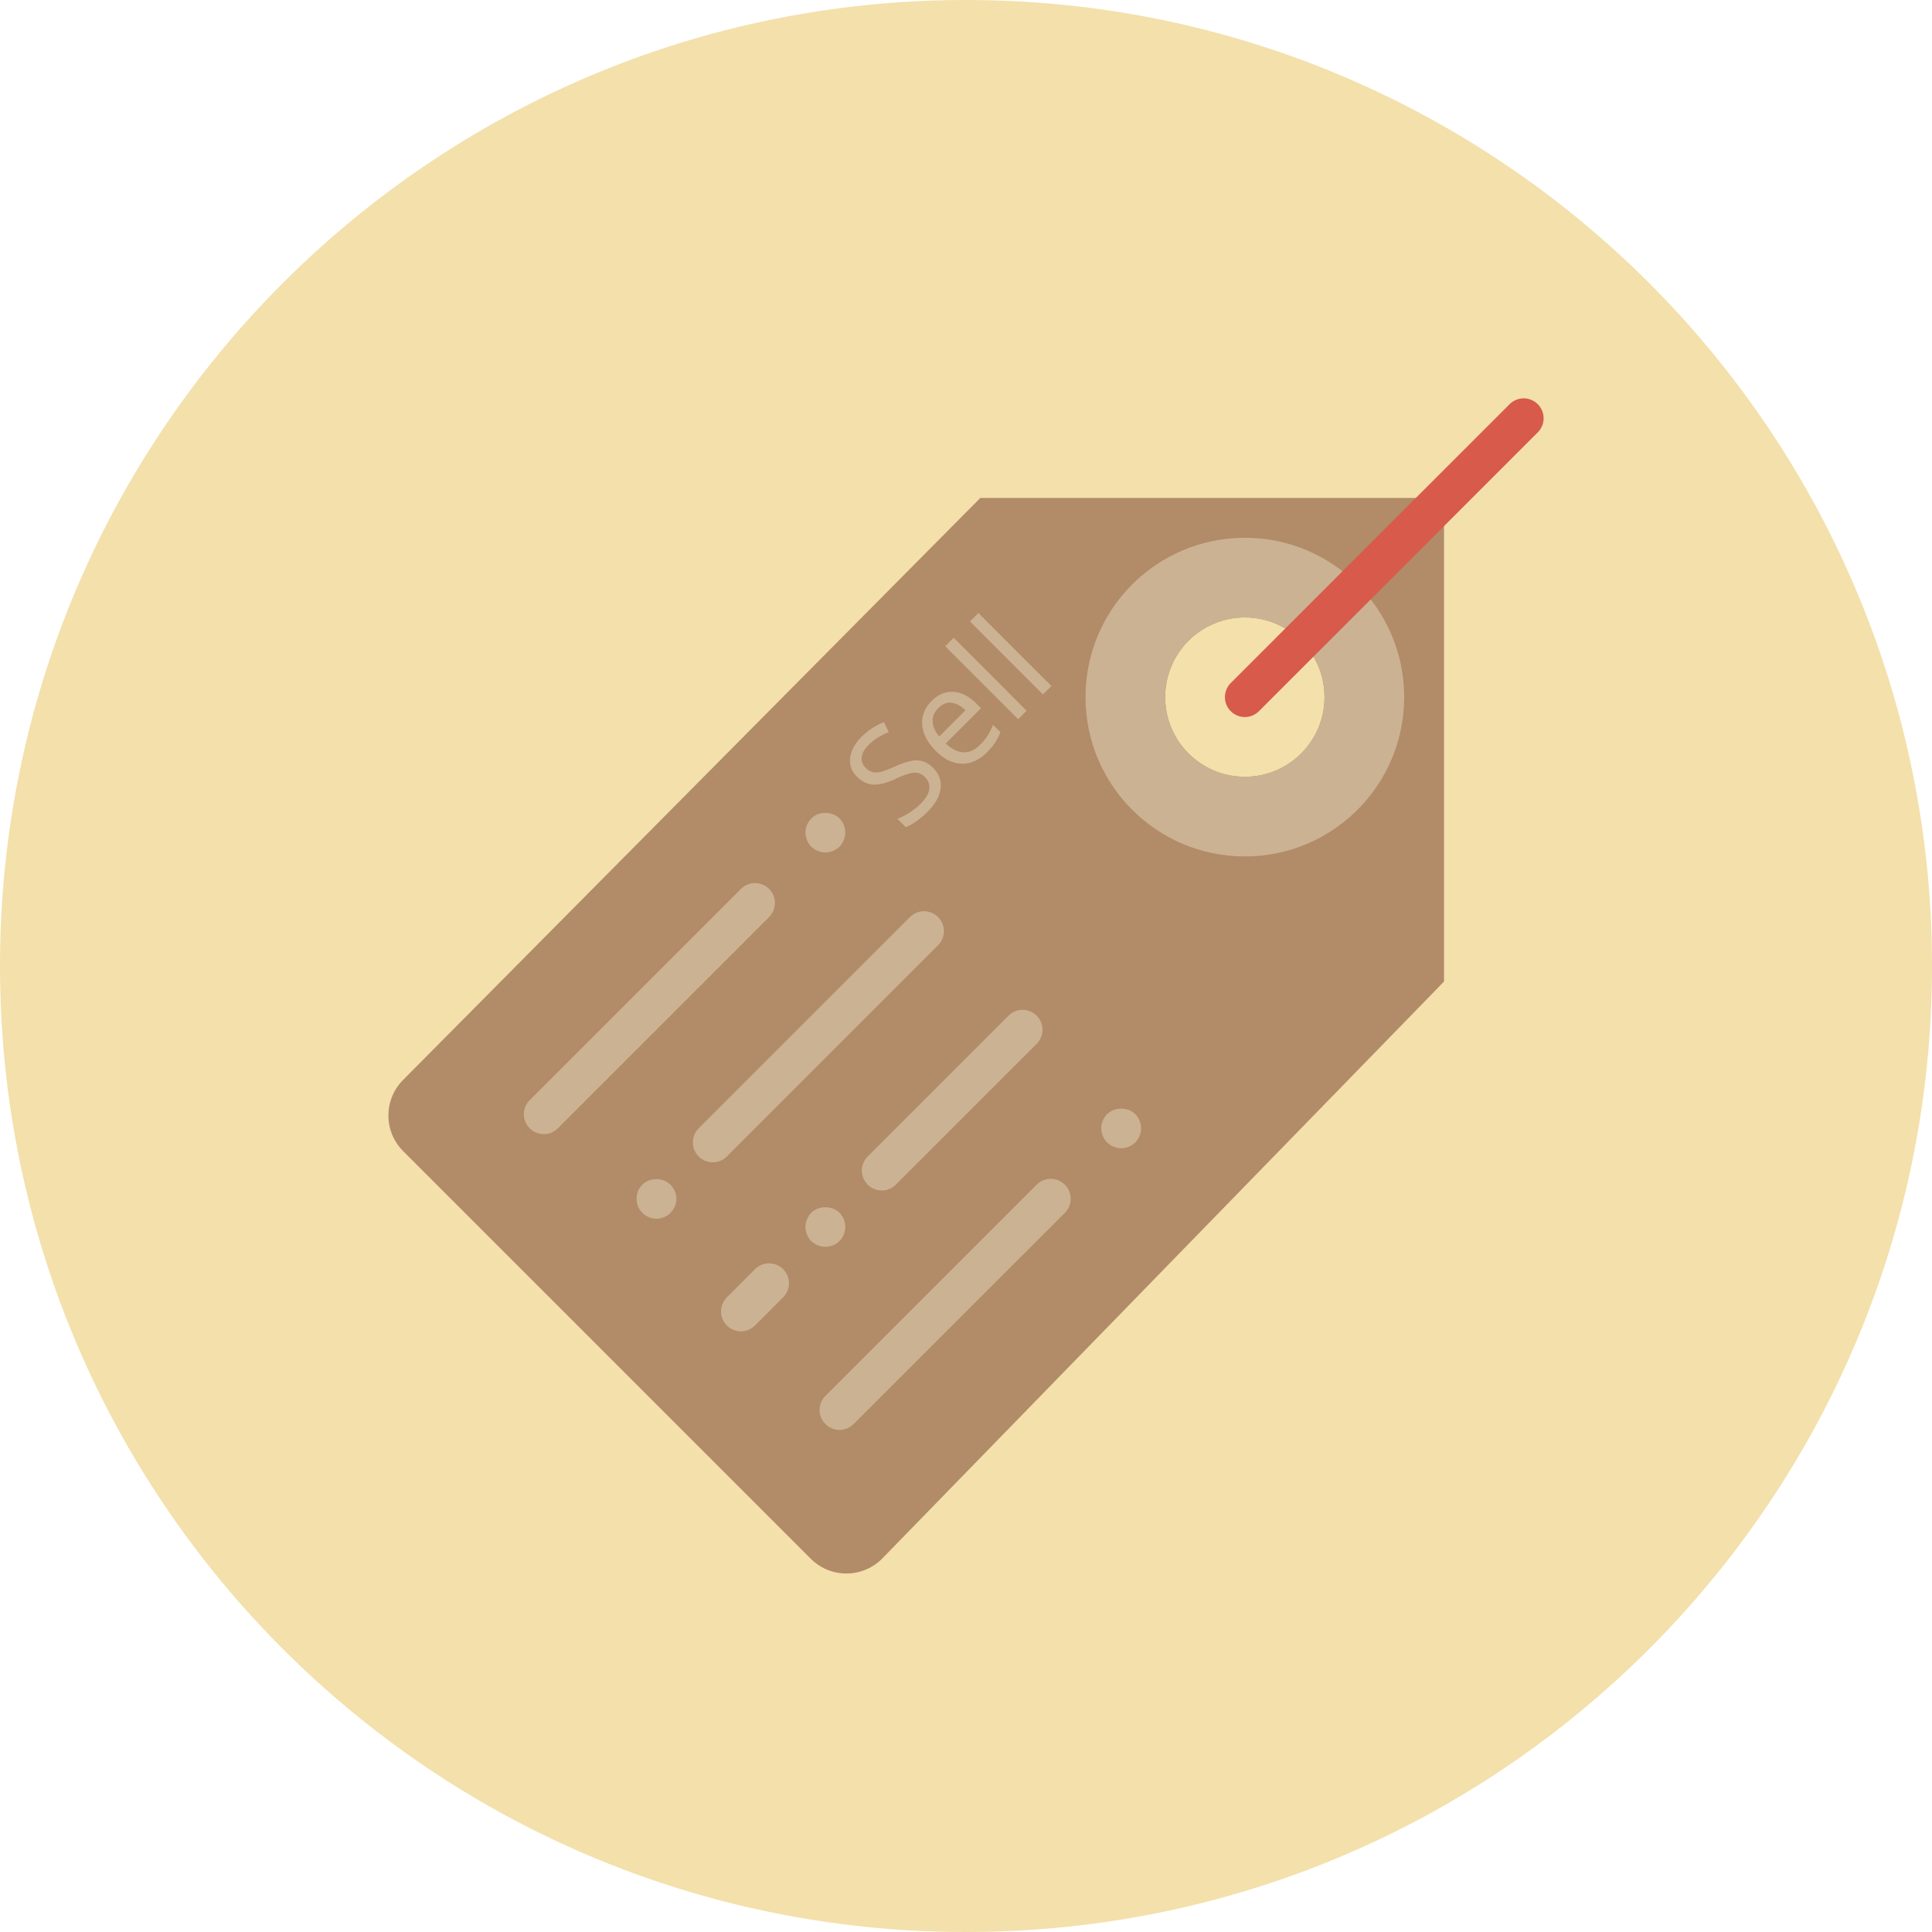
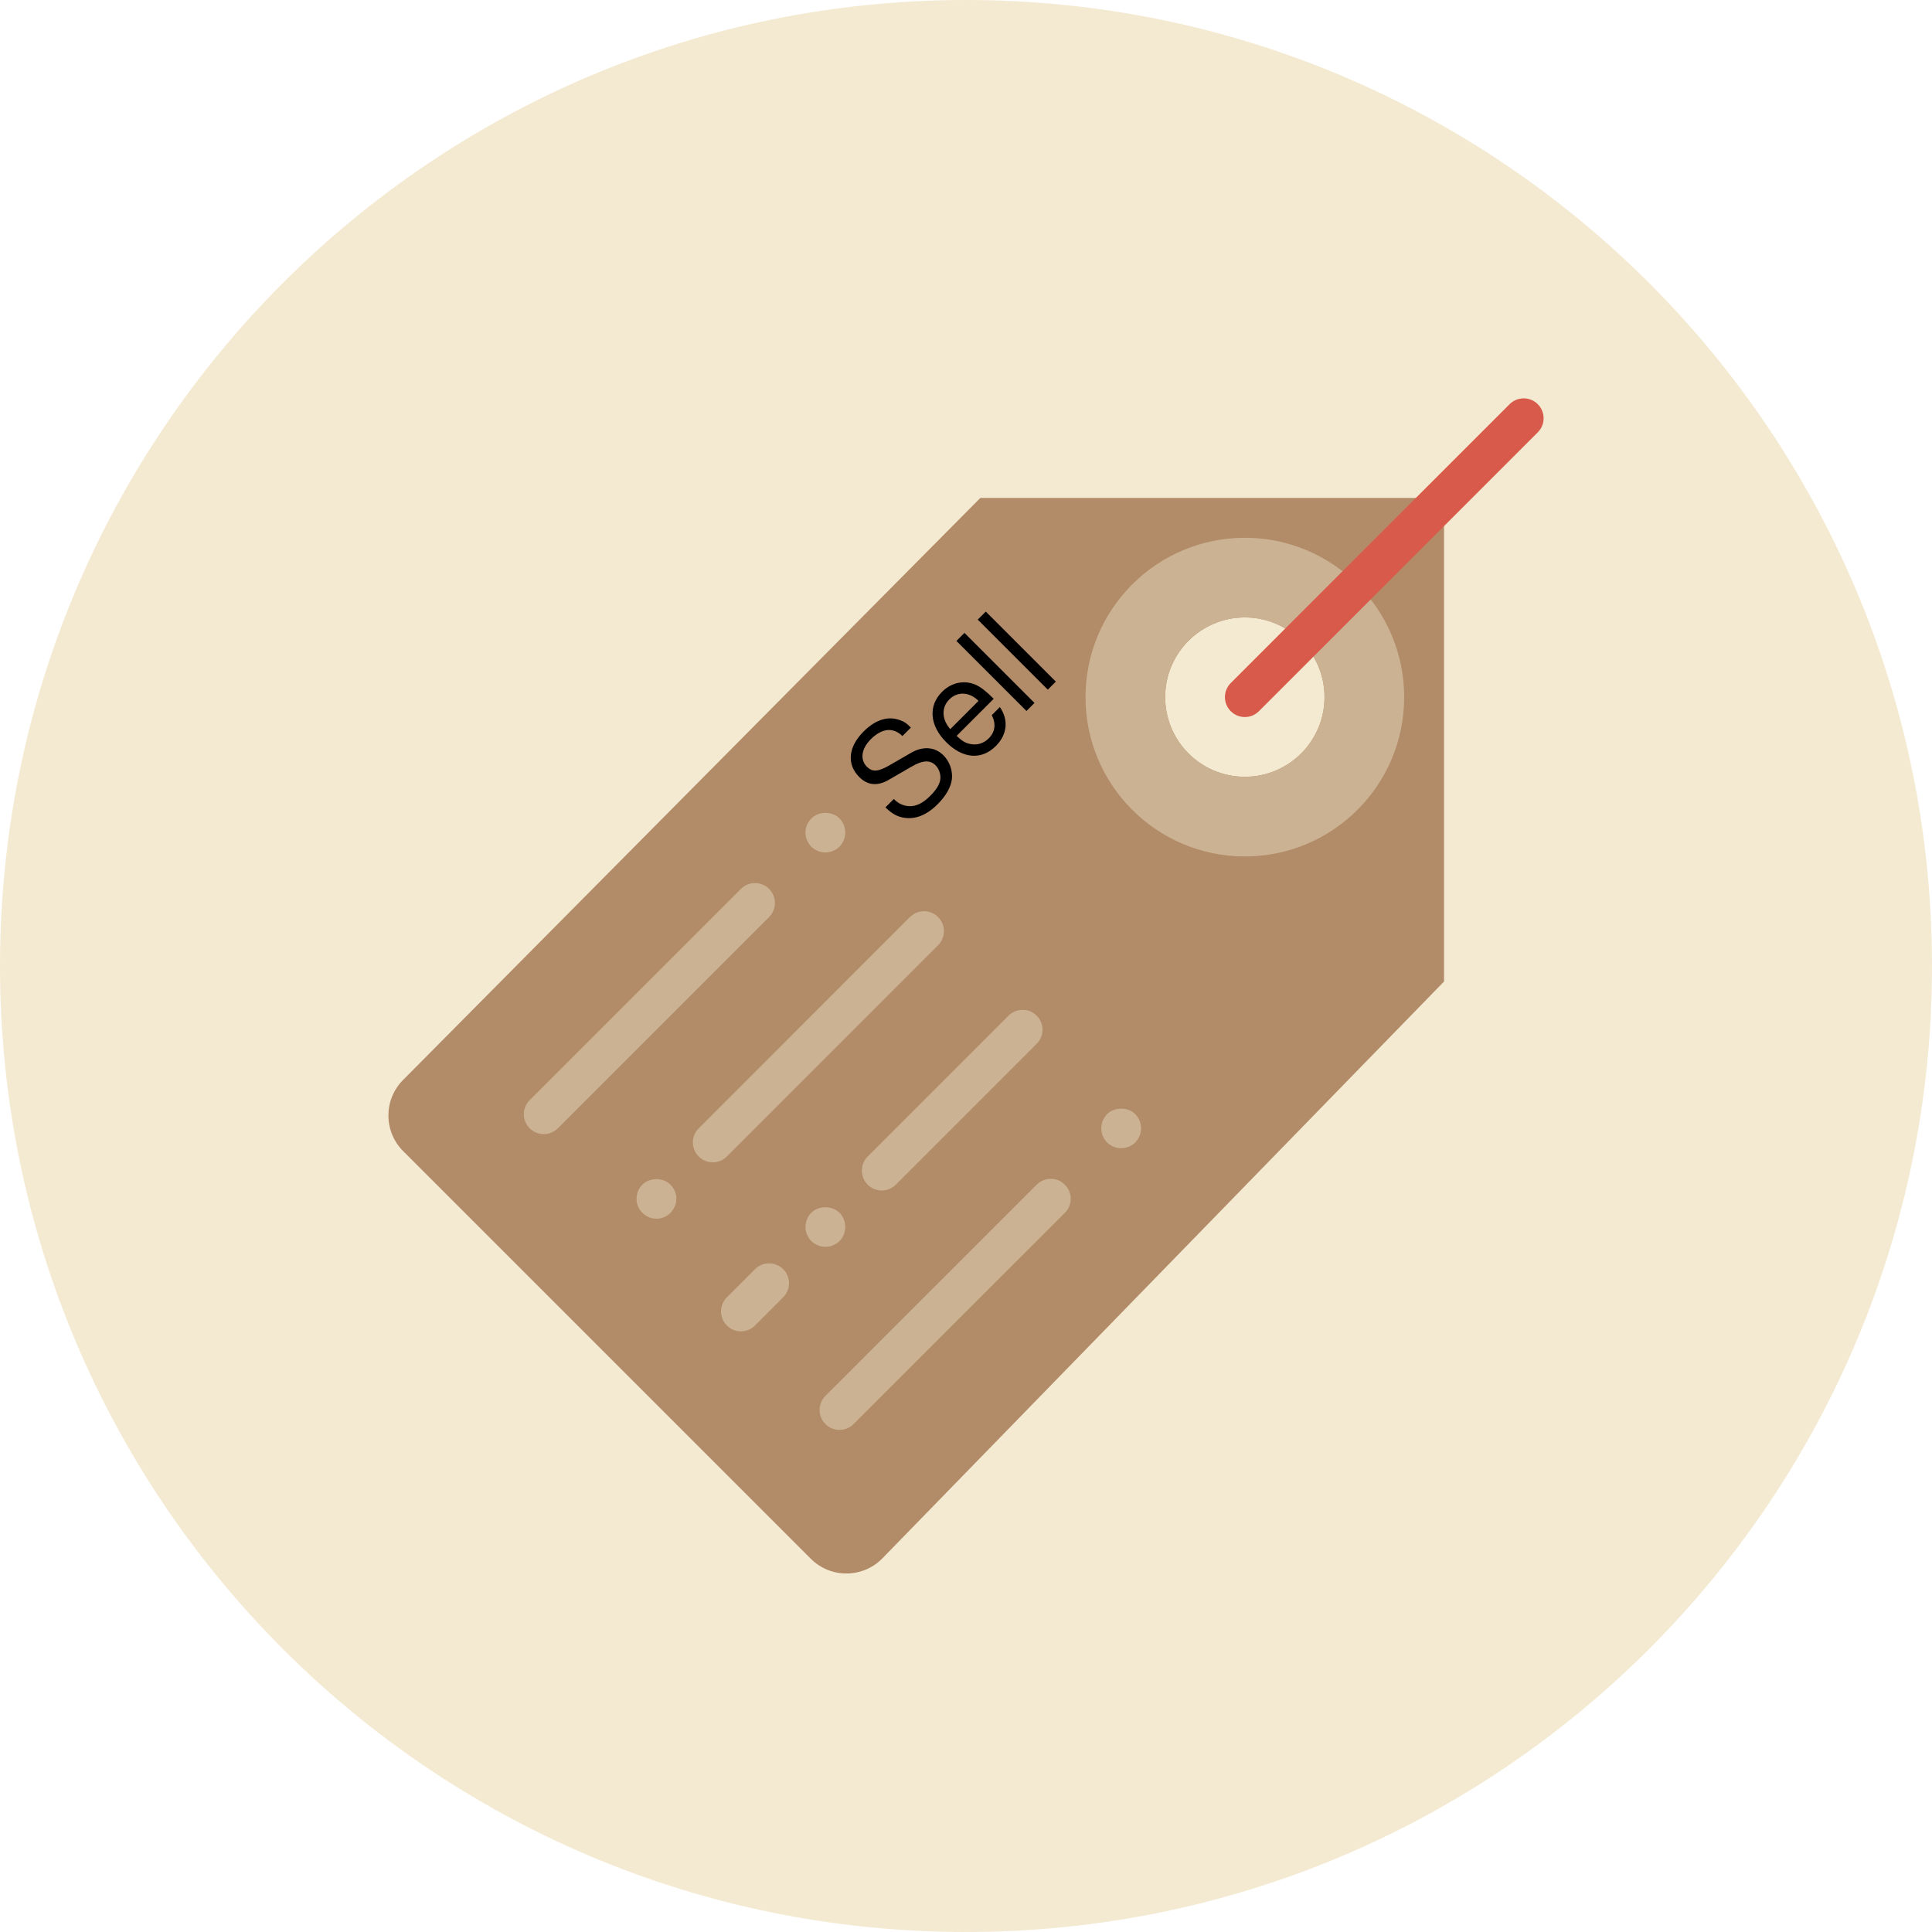
<svg xmlns="http://www.w3.org/2000/svg" width="512px" height="512px" viewBox="0 0 512 512" version="1.1">
  <defs />
  <g id="Page-1" stroke="none" stroke-width="1" fill="none" fill-rule="evenodd">
    <g id="sell">
-       <g id="Group-3">
-         <g id="Group-2" fill="#F3E0AB">
-           <circle id="Oval-1" cx="256" cy="256" r="256" />
-         </g>
-         <g id="price-tag" transform="translate(100.2887, 104.567)">
-           <g id="Group" transform="translate(-0, 0)">
-             <g transform="translate(-0, 27.39175)" id="Shape">
-               <path d="M159.512,0 L6.55,154.223 C1.341,159.433 1.341,167.883 6.55,173.098 L114.577,281.125 C119.787,286.335 128.238,286.335 133.453,281.125 L282.392,128.158 L282.392,0 L159.512,0 L159.512,0 Z M229.608,73.897 C217.948,73.897 208.495,64.443 208.495,52.784 C208.495,41.124 217.948,31.67 229.608,31.67 C241.268,31.67 250.722,41.124 250.722,52.784 C250.722,64.443 241.268,73.897 229.608,73.897 L229.608,73.897 Z" fill="#B28B68" />
-               <path d="M229.608,10.557 C206.288,10.557 187.381,29.464 187.381,52.784 C187.381,76.103 206.288,95.01 229.608,95.01 C252.928,95.01 271.835,76.103 271.835,52.784 C271.835,29.464 252.928,10.557 229.608,10.557 L229.608,10.557 Z M229.608,73.897 C217.948,73.897 208.495,64.443 208.495,52.784 C208.495,41.124 217.948,31.67 229.608,31.67 C241.268,31.67 250.722,41.124 250.722,52.784 C250.722,64.443 241.268,73.897 229.608,73.897 L229.608,73.897 Z" fill="#CBB292" />
+       <g id="Page-1">
+         <g>
+           <g id="sell">
+             <g id="Group-3">
+               <g id="Group-2" fill="#F4EAD2">
+                 <circle id="Oval-1" cx="256" cy="256" r="256" />
+               </g>
+               <g id="price-tag" transform="translate(102.2887, 104.567)">
+                 <g id="Group">
+                   <g id="Shape" transform="translate(0, 27.39175)">
+                     <path d="M157.512,0 L4.55,154.223 C-0.659,159.433 -0.659,167.883 4.55,173.098 L112.577,281.125 C117.787,286.335 126.238,286.335 131.453,281.125 L280.392,128.158 L280.392,0 L157.512,0 L157.512,0 L157.512,0 Z M227.608,73.897 C215.948,73.897 206.495,64.443 206.495,52.784 C206.495,41.124 215.948,31.67 227.608,31.67 C239.268,31.67 248.722,41.124 248.722,52.784 C248.722,64.443 239.268,73.897 227.608,73.897 L227.608,73.897 L227.608,73.897 Z" fill="#B28B68" />
+                     <path d="M227.608,10.557 C204.288,10.557 185.381,29.464 185.381,52.784 C185.381,76.103 204.288,95.01 227.608,95.01 C250.928,95.01 269.835,76.103 269.835,52.784 C269.835,29.464 250.928,10.557 227.608,10.557 L227.608,10.557 L227.608,10.557 Z M227.608,73.897 C215.948,73.897 206.495,64.443 206.495,52.784 C206.495,41.124 215.948,31.67 227.608,31.67 C239.268,31.67 248.722,41.124 248.722,52.784 C248.722,64.443 239.268,73.897 227.608,73.897 L227.608,73.897 L227.608,73.897 Z" fill="#CBB292" />
+                   </g>
+                   <path d="M227.608,85.454 C226.257,85.454 224.906,84.936 223.876,83.907 C221.813,81.843 221.813,78.507 223.876,76.443 L297.773,2.547 C299.837,0.483 303.173,0.483 305.237,2.547 C307.301,4.61 307.301,7.946 305.237,10.01 L231.34,83.907 C230.311,84.936 228.96,85.454 227.608,85.454 L227.608,85.454 L227.608,85.454 Z" id="Shape" fill="#D75A4A" />
+                   <path d="M120.189,274.376 C118.837,274.376 117.486,273.859 116.457,272.83 C114.393,270.766 114.393,267.43 116.457,265.366 L172.449,209.384 C174.513,207.32 177.849,207.32 179.913,209.384 C181.977,211.448 181.977,214.784 179.913,216.848 L123.92,272.83 C122.891,273.859 121.54,274.376 120.189,274.376 L120.189,274.376 L120.189,274.376 Z" id="Shape" fill="#CBB292" />
+                   <path d="M194.83,199.725 C193.457,199.725 192.08,199.149 191.082,198.194 C190.127,197.196 189.551,195.824 189.551,194.446 C189.551,193.074 190.127,191.702 191.082,190.699 C193.035,188.746 196.677,188.746 198.577,190.699 C199.527,191.654 200.108,193.021 200.108,194.446 C200.108,195.877 199.527,197.196 198.577,198.194 C197.622,199.149 196.255,199.725 194.83,199.725 L194.83,199.725 L194.83,199.725 Z" id="Shape" fill="#CBB292" />
+                   <path d="M86.602,203.462 C85.251,203.462 83.9,202.944 82.871,201.915 C80.807,199.851 80.807,196.515 82.871,194.452 L138.853,138.464 C140.917,136.4 144.253,136.4 146.316,138.464 C148.38,140.528 148.38,143.864 146.316,145.928 L90.334,201.915 C89.305,202.95 87.954,203.462 86.602,203.462 L86.602,203.462 L86.602,203.462 Z" id="Shape" fill="#CBB292" />
+                   <path d="M131.389,210.925 C130.038,210.925 128.687,210.408 127.657,209.379 C125.594,207.315 125.594,203.979 127.657,201.915 L164.981,164.592 C167.044,162.528 170.38,162.528 172.444,164.592 C174.508,166.656 174.508,169.992 172.444,172.056 L135.121,209.379 C134.092,210.413 132.74,210.925 131.389,210.925 L131.389,210.925 L131.389,210.925 Z" id="Shape" fill="#CBB292" />
+                   <path d="M94.066,248.254 C92.715,248.254 91.363,247.736 90.334,246.707 C88.27,244.649 88.27,241.307 90.334,239.244 L97.798,231.775 C99.862,229.711 103.198,229.711 105.261,231.775 C107.325,233.833 107.325,237.175 105.261,239.238 L97.798,246.707 C96.768,247.736 95.417,248.254 94.066,248.254 L94.066,248.254 L94.066,248.254 Z" id="Shape" fill="#CBB292" />
+                   <path d="M41.816,195.993 C40.464,195.993 39.113,195.476 38.084,194.446 C36.02,192.382 36.02,189.047 38.084,186.983 L94.066,131 C96.13,128.937 99.466,128.937 101.53,131 C103.593,133.064 103.593,136.4 101.53,138.464 L45.547,194.446 C44.513,195.481 43.167,195.993 41.816,195.993 L41.816,195.993 L41.816,195.993 Z" id="Shape" fill="#CBB292" />
+                   <path d="M116.441,121.346 C115.069,121.346 113.696,120.766 112.693,119.816 C111.743,118.813 111.163,117.44 111.163,116.068 C111.163,114.643 111.743,113.323 112.751,112.32 C114.646,110.367 118.241,110.367 120.189,112.32 C121.144,113.271 121.719,114.643 121.719,116.068 C121.719,117.44 121.144,118.813 120.189,119.816 C119.191,120.76 117.871,121.346 116.441,121.346 L116.441,121.346 L116.441,121.346 Z" id="Shape" fill="#CBB292" />
+                   <path d="M71.686,218.41 C70.255,218.41 68.936,217.835 67.938,216.826 C66.935,215.876 66.407,214.509 66.407,213.132 C66.407,211.706 66.935,210.339 67.938,209.384 C69.891,207.431 73.428,207.431 75.381,209.384 C76.378,210.387 76.964,211.706 76.964,213.132 C76.964,214.509 76.384,215.829 75.433,216.826 C74.425,217.835 73.058,218.41 71.686,218.41 L71.686,218.41 L71.686,218.41 Z" id="Shape" fill="#CBB292" />
+                   <path d="M116.441,225.858 C115.069,225.858 113.696,225.282 112.693,224.327 C111.743,223.329 111.163,221.952 111.163,220.579 C111.163,219.207 111.743,217.835 112.693,216.832 C114.646,214.879 118.241,214.879 120.189,216.832 C121.191,217.835 121.719,219.207 121.719,220.579 C121.719,221.952 121.191,223.329 120.189,224.327 C119.191,225.277 117.871,225.858 116.441,225.858 L116.441,225.858 L116.441,225.858 Z" id="Shape" fill="#CBB292" />
+                 </g>
+               </g>
+               <g id="Sell" transform="translate(251.0688, 189.9467) rotate(-45) translate(-251.0688, -189.9467) translate(220.0688, 167.9467)" font-size="36" font-family="Helvetica" fill="#CBB292" font-weight="normal">
+                 <text>
+                   <tspan x="0.672" y="35.734" fill="#000000">Sell</tspan>
+                 </text>
+               </g>
            </g>
-             <path d="M229.608,85.454 C228.257,85.454 226.906,84.936 225.876,83.907 C223.813,81.843 223.813,78.507 225.876,76.443 L299.773,2.547 C301.837,0.483 305.173,0.483 307.237,2.547 C309.301,4.61 309.301,7.946 307.237,10.01 L233.34,83.907 C232.311,84.936 230.96,85.454 229.608,85.454 L229.608,85.454 Z" id="Shape" fill="#D75A4A" />
-             <path d="M122.189,274.376 C120.837,274.376 119.486,273.859 118.457,272.83 C116.393,270.766 116.393,267.43 118.457,265.366 L174.449,209.384 C176.513,207.32 179.849,207.32 181.913,209.384 C183.977,211.448 183.977,214.784 181.913,216.848 L125.92,272.83 C124.891,273.859 123.54,274.376 122.189,274.376 L122.189,274.376 Z" id="Shape" fill="#CBB292" />
-             <path d="M196.83,199.725 C195.457,199.725 194.08,199.149 193.082,198.194 C192.127,197.196 191.551,195.824 191.551,194.446 C191.551,193.074 192.127,191.702 193.082,190.699 C195.035,188.746 198.677,188.746 200.577,190.699 C201.527,191.654 202.108,193.021 202.108,194.446 C202.108,195.877 201.527,197.196 200.577,198.194 C199.622,199.149 198.255,199.725 196.83,199.725 L196.83,199.725 Z" id="Shape" fill="#CBB292" />
-             <path d="M88.602,203.462 C87.251,203.462 85.9,202.944 84.871,201.915 C82.807,199.851 82.807,196.515 84.871,194.452 L140.853,138.464 C142.917,136.4 146.253,136.4 148.316,138.464 C150.38,140.528 150.38,143.864 148.316,145.928 L92.334,201.915 C91.305,202.95 89.954,203.462 88.602,203.462 L88.602,203.462 Z" id="Shape" fill="#CBB292" />
-             <path d="M133.389,210.925 C132.038,210.925 130.687,210.408 129.657,209.379 C127.594,207.315 127.594,203.979 129.657,201.915 L166.981,164.592 C169.044,162.528 172.38,162.528 174.444,164.592 C176.508,166.656 176.508,169.992 174.444,172.056 L137.121,209.379 C136.092,210.413 134.74,210.925 133.389,210.925 L133.389,210.925 Z" id="Shape" fill="#CBB292" />
-             <path d="M96.066,248.254 C94.715,248.254 93.363,247.736 92.334,246.707 C90.27,244.649 90.27,241.307 92.334,239.244 L99.798,231.775 C101.862,229.711 105.198,229.711 107.261,231.775 C109.325,233.833 109.325,237.175 107.261,239.238 L99.798,246.707 C98.768,247.736 97.417,248.254 96.066,248.254 L96.066,248.254 Z" id="Shape" fill="#CBB292" />
-             <path d="M43.816,195.993 C42.464,195.993 41.113,195.476 40.084,194.446 C38.02,192.382 38.02,189.047 40.084,186.983 L96.066,131 C98.13,128.937 101.466,128.937 103.53,131 C105.593,133.064 105.593,136.4 103.53,138.464 L47.547,194.446 C46.513,195.481 45.167,195.993 43.816,195.993 L43.816,195.993 Z" id="Shape" fill="#CBB292" />
-             <path d="M118.441,121.346 C117.069,121.346 115.696,120.766 114.693,119.816 C113.743,118.813 113.163,117.44 113.163,116.068 C113.163,114.643 113.743,113.323 114.751,112.32 C116.646,110.367 120.241,110.367 122.189,112.32 C123.144,113.271 123.719,114.643 123.719,116.068 C123.719,117.44 123.144,118.813 122.189,119.816 C121.191,120.76 119.871,121.346 118.441,121.346 L118.441,121.346 Z" id="Shape" fill="#CBB292" />
-             <path d="M73.686,218.41 C72.255,218.41 70.936,217.835 69.938,216.826 C68.935,215.876 68.407,214.509 68.407,213.132 C68.407,211.706 68.935,210.339 69.938,209.384 C71.891,207.431 75.428,207.431 77.381,209.384 C78.378,210.387 78.964,211.706 78.964,213.132 C78.964,214.509 78.384,215.829 77.433,216.826 C76.425,217.835 75.058,218.41 73.686,218.41 L73.686,218.41 Z" id="Shape" fill="#CBB292" />
-             <path d="M118.441,225.858 C117.069,225.858 115.696,225.282 114.693,224.327 C113.743,223.329 113.163,221.952 113.163,220.579 C113.163,219.207 113.743,217.835 114.693,216.832 C116.646,214.879 120.241,214.879 122.189,216.832 C123.191,217.835 123.719,219.207 123.719,220.579 C123.719,221.952 123.191,223.329 122.189,224.327 C121.191,225.277 119.871,225.858 118.441,225.858 L118.441,225.858 Z" id="Shape" fill="#CBB292" />
          </g>
        </g>
-         <text id="Sell" transform="translate(274.7335, 168.7335) rotate(-45) translate(-274.7335, -168.7335) " font-family="AmericanTypewriter, American Typewriter" font-size="36" font-weight="normal" fill="#CBB292">
-           <tspan x="212.672" y="180.734">Sell</tspan>
-         </text>
      </g>
    </g>
  </g>
</svg>
